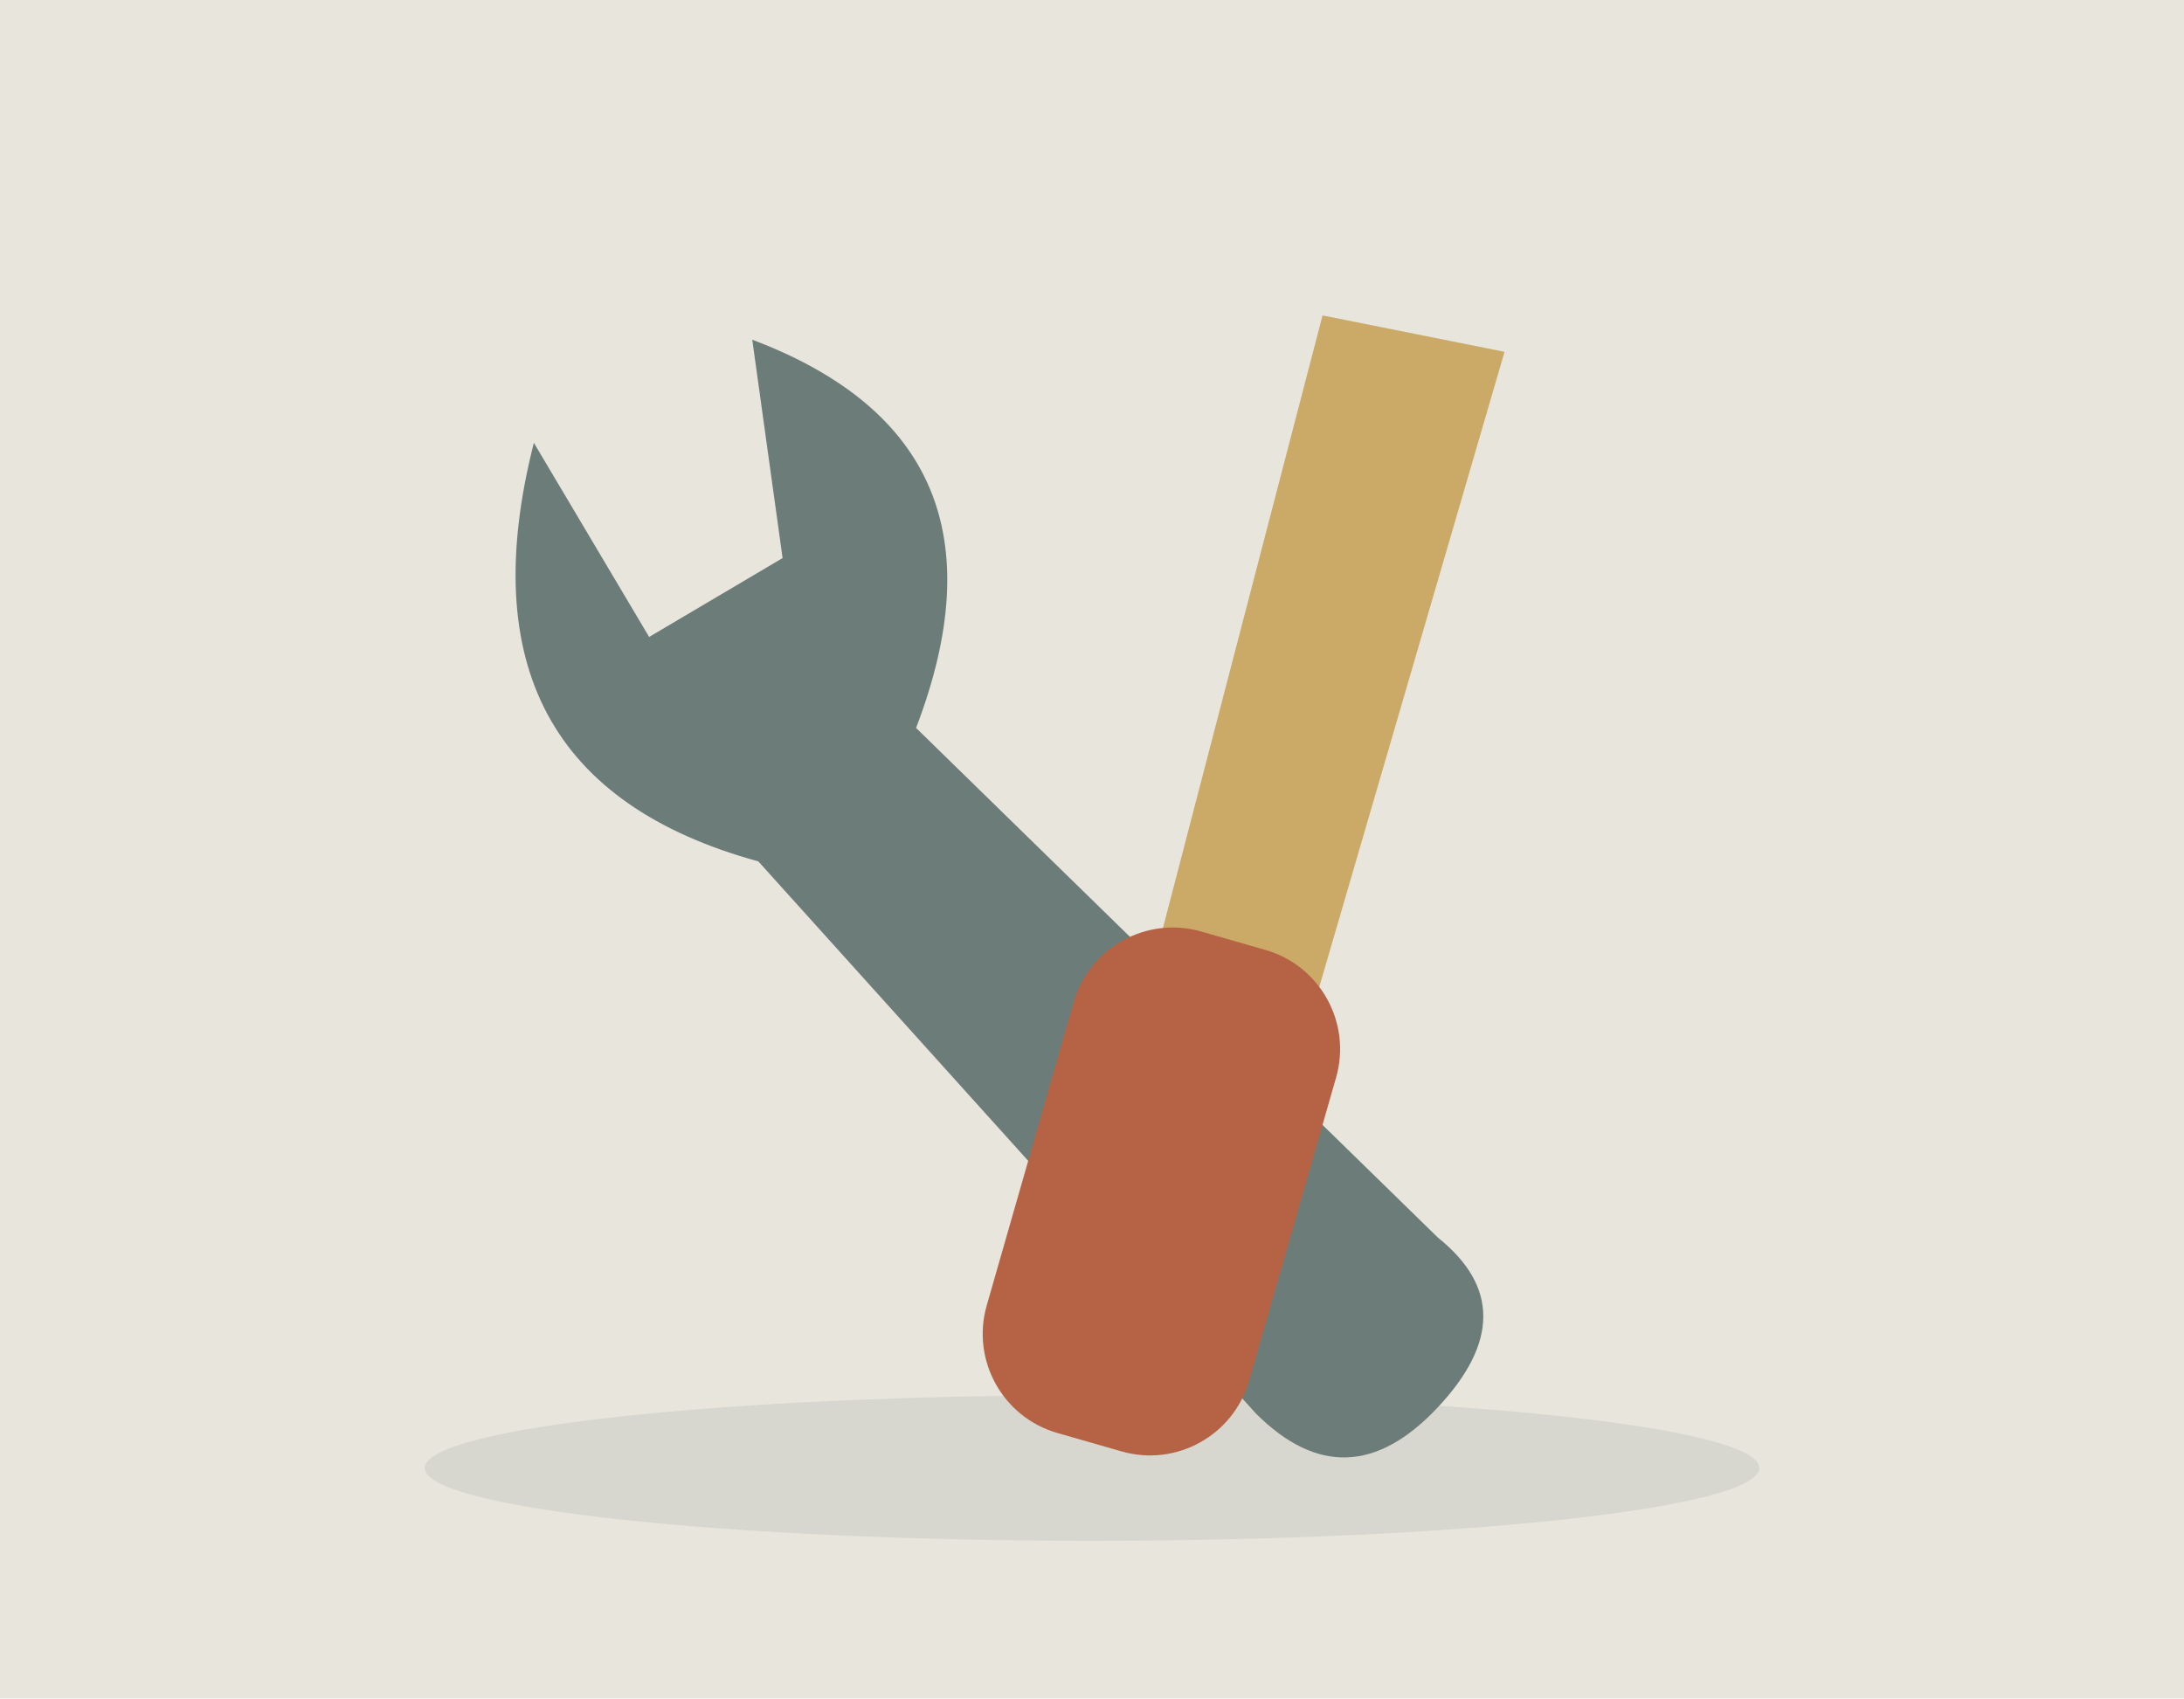
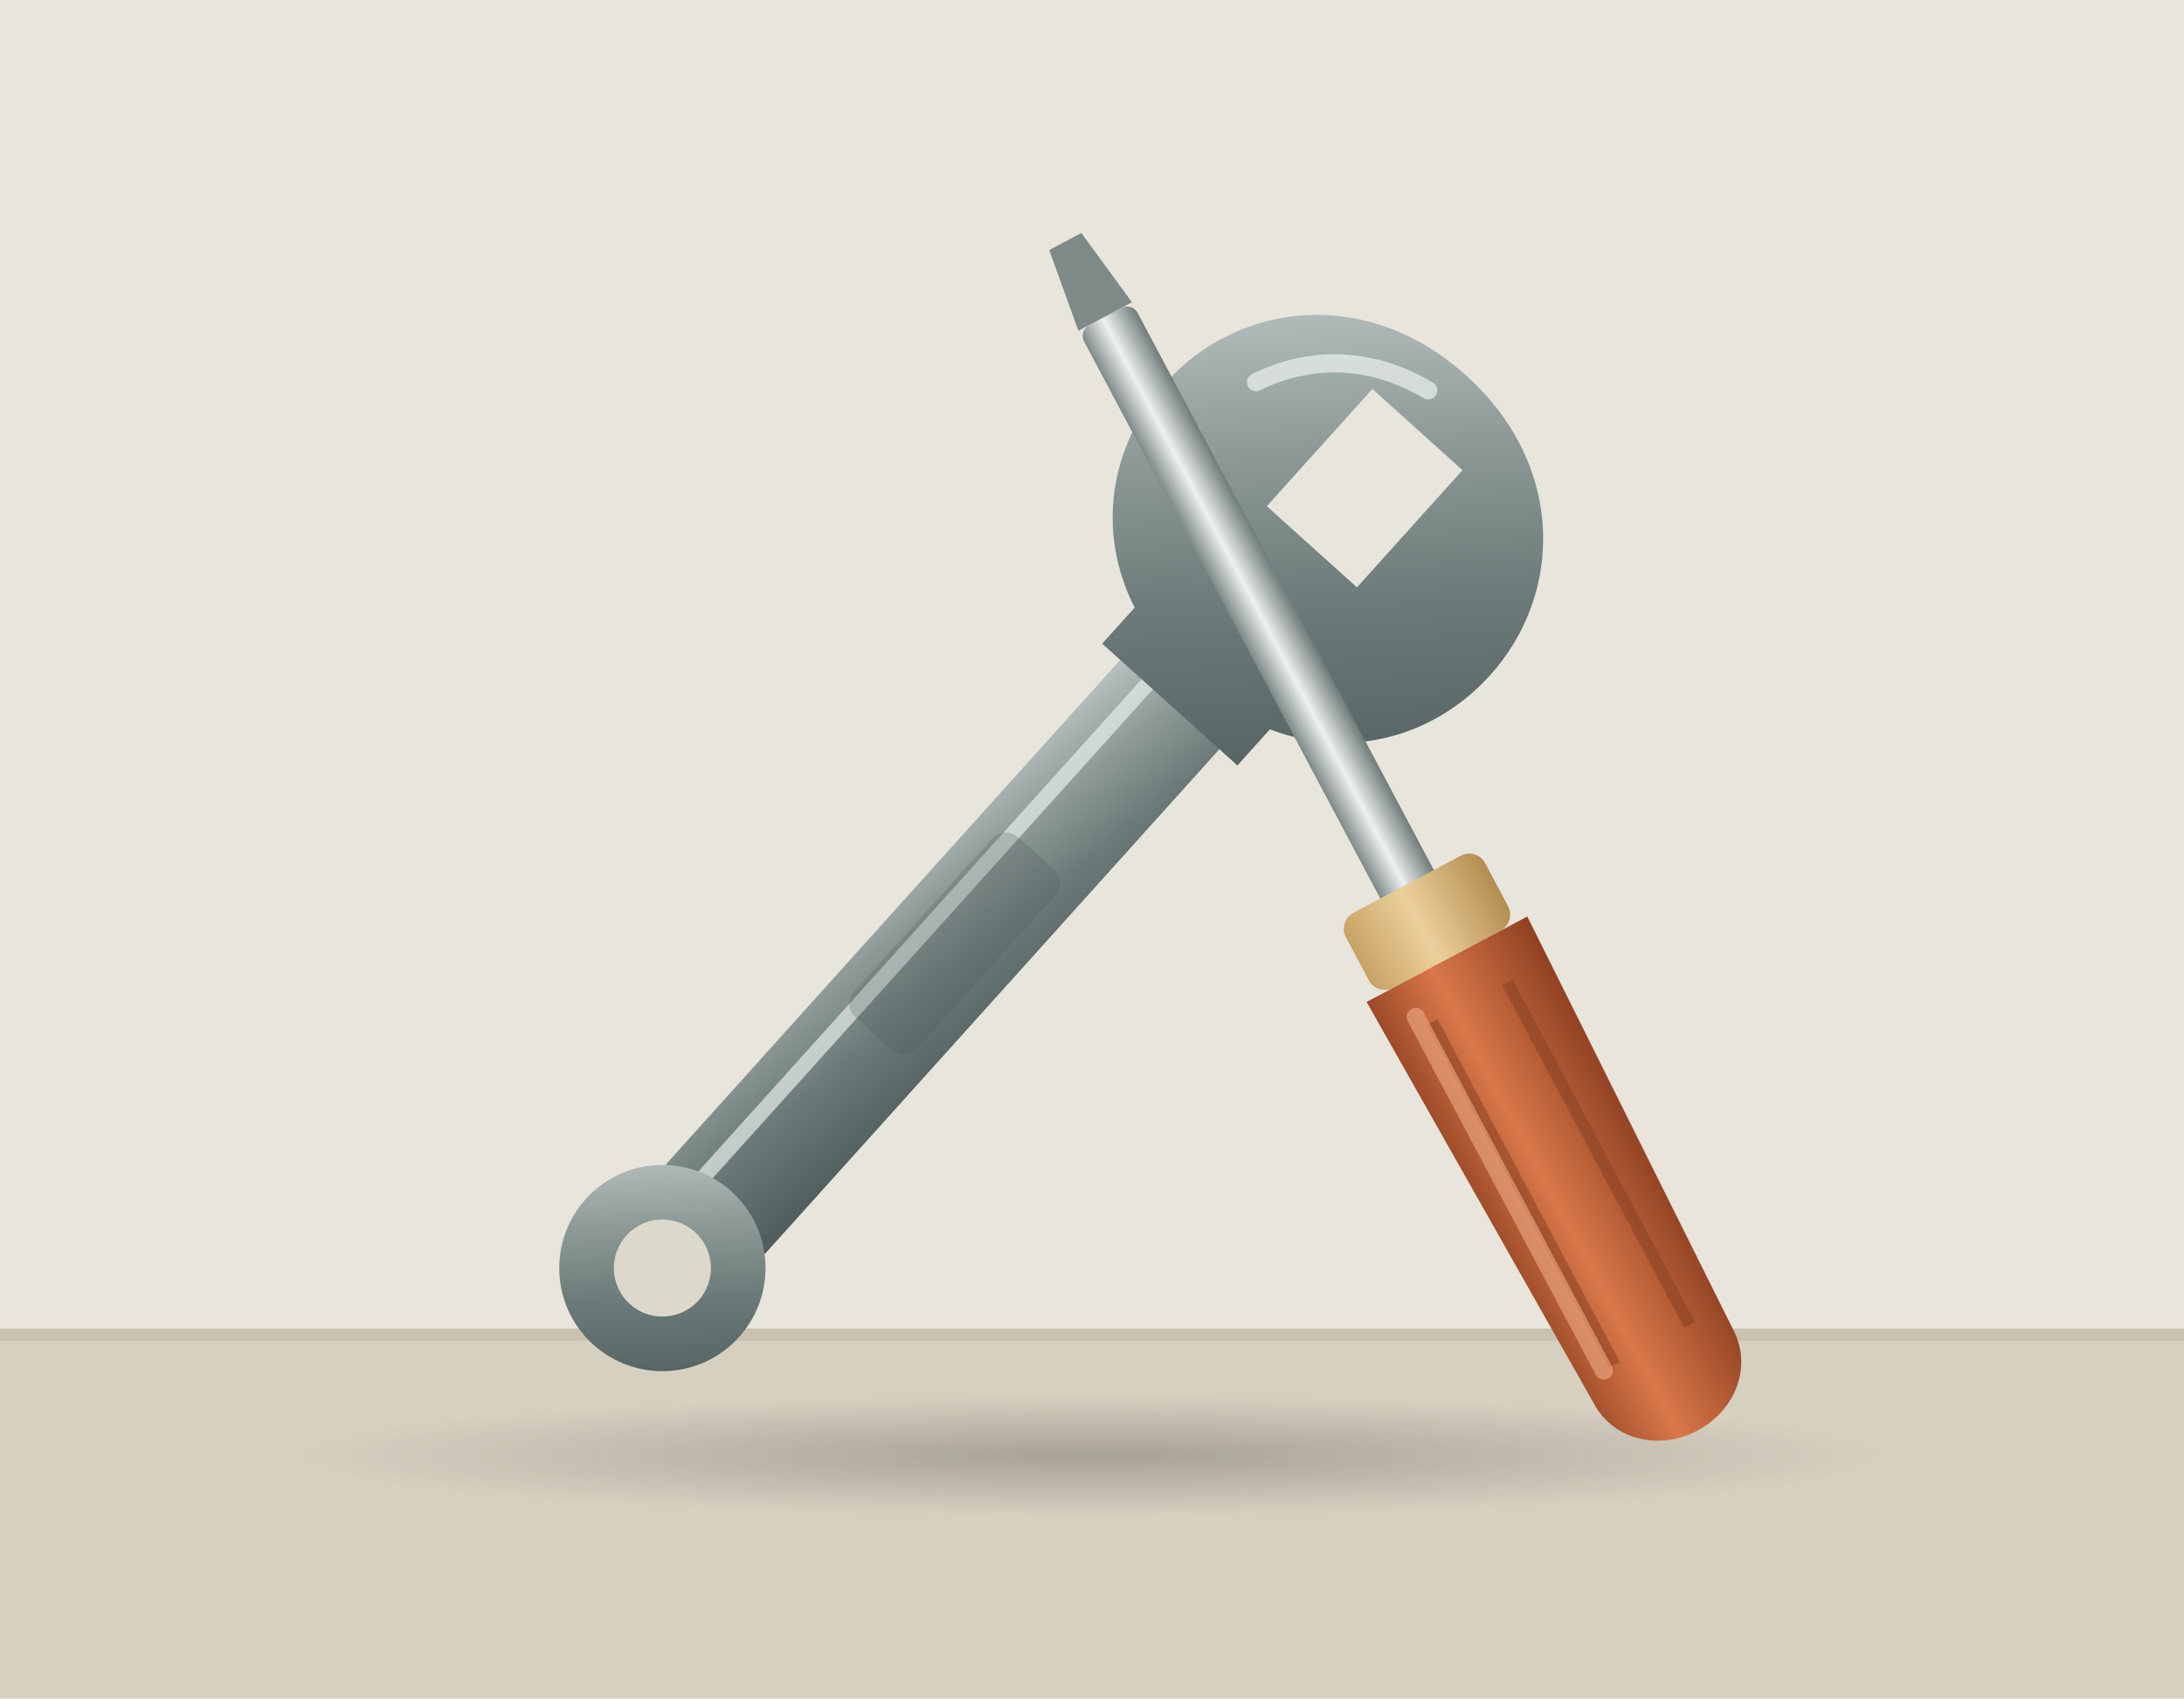
<svg xmlns="http://www.w3.org/2000/svg" viewBox="0 0 360 280">
+   <defs>
+     <linearGradient id="bg" x1="0" y1="0" x2="0" y2="1">
+       <stop offset="0" stop-color="#eeebe3" />
+       <stop offset="1" stop-color="#ddd8cc" />
+     </linearGradient>
+     <linearGradient id="steel" x1="0" y1="0" x2="1" y2="1">
+       <stop offset="0" stop-color="#c7d0ce" />
+       <stop offset=".35" stop-color="#8d9a98" />
+       <stop offset=".6" stop-color="#6c7b79" />
+       <stop offset="1" stop-color="#4b5958" />
+     </linearGradient>
+     <linearGradient id="shaft" x1="0" y1="0" x2="1" y2="0">
+       <stop offset="0" stop-color="#7d8a88" />
+       <stop offset=".45" stop-color="#eef1f0" />
+       <stop offset="1" stop-color="#6f7c7a" />
+     </linearGradient>
+     <linearGradient id="grip" x1="0" y1="0" x2="1" y2="0">
+       <stop offset="0" stop-color="#9c4a27" />
+       <stop offset=".4" stop-color="#d9784a" />
+       <stop offset="1" stop-color="#8f4122" />
+     </linearGradient>
+     <linearGradient id="gripTop" x1="0" y1="0" x2="1" y2="0">
+       <stop offset="0" stop-color="#c8a265" />
+       <stop offset=".45" stop-color="#ecd09b" />
+       <stop offset="1" stop-color="#b38d52" />
+     </linearGradient>
+     <radialGradient id="shadow" cx=".5" cy=".5" r=".5">
+       <stop offset="0" stop-color="#2d2a24" stop-opacity=".28" />
+       <stop offset="1" stop-color="#2d2a24" stop-opacity="0" />
+     </radialGradient>
+   </defs>
  <rect width="360" height="280" fill="#e8e5dc" />
-   <ellipse cx="180" cy="242" rx="110" ry="12" fill="#163336" opacity=".08" />
-   <path d="M88 73q-14 55 37 69l82 91q15 15 30-1t0-28l-86-84q18-47-27-64l5 36-22 13Z" fill="#6c7c79" />
-   <path d="M218 52l30 6-35 120-26-7Z" fill="#cba967" />
-   <rect x="169" y="153" width="45" height="86" rx="17" fill="#b66345" transform="rotate(16 190 196)" />
+   <path d="M0 220h360v60H0z" fill="#d6d0c1" />
+   <path d="M0 220h360" stroke="#c9c2b1" stroke-width="2" />
+   <ellipse cx="180" cy="240" rx="130" ry="10" fill="url(#shadow)" />
+   <g transform="rotate(42 170 140)">
+     <rect x="160" y="78" width="22" height="150" rx="9" fill="url(#steel)" />
+     <path d="M166 86v136" stroke="#e7ecea" stroke-width="2.5" stroke-linecap="round" opacity=".7" />
+     <path d="M171 34c-22 0-36 16-36 34 0 14 8 26 21 31v8h30v-8c13-5 21-17 21-31 0-18-14-34-36-34zm-10 12h20v26h-20z" fill="url(#steel)" fill-rule="evenodd" />
+     <path d="M146 58c4-10 12-16 22-18" stroke="#e7ecea" stroke-width="3" stroke-linecap="round" opacity=".75" fill="none" />
+     <circle cx="171" cy="232" r="17" fill="url(#steel)" />
+     <circle cx="171" cy="232" r="8" fill="#ddd8cc" />
+     <rect x="164" y="140" width="14" height="40" rx="3" fill="#4b5958" opacity=".25" />
+   </g>
+   <g transform="rotate(-28 230 140)">
+     <rect x="224" y="40" width="10" height="110" rx="2" fill="url(#shaft)" />
+     <path d="M224 40h10l-2-14h-6z" fill="#7d8a88" />
+     <rect x="216" y="146" width="26" height="14" rx="3" fill="url(#gripTop)" />
+     <path d="M214 160h30l-2 76c0 7-6 12-13 12s-13-5-13-12z" fill="url(#grip)" />
+     <path d="M222 168v64M236 168v64" stroke="#7f3a1d" stroke-width="2" opacity=".45" />
+     <path d="M220 166v66" stroke="#f4b28d" stroke-width="3" stroke-linecap="round" opacity=".55" />
+   </g>
</svg>
